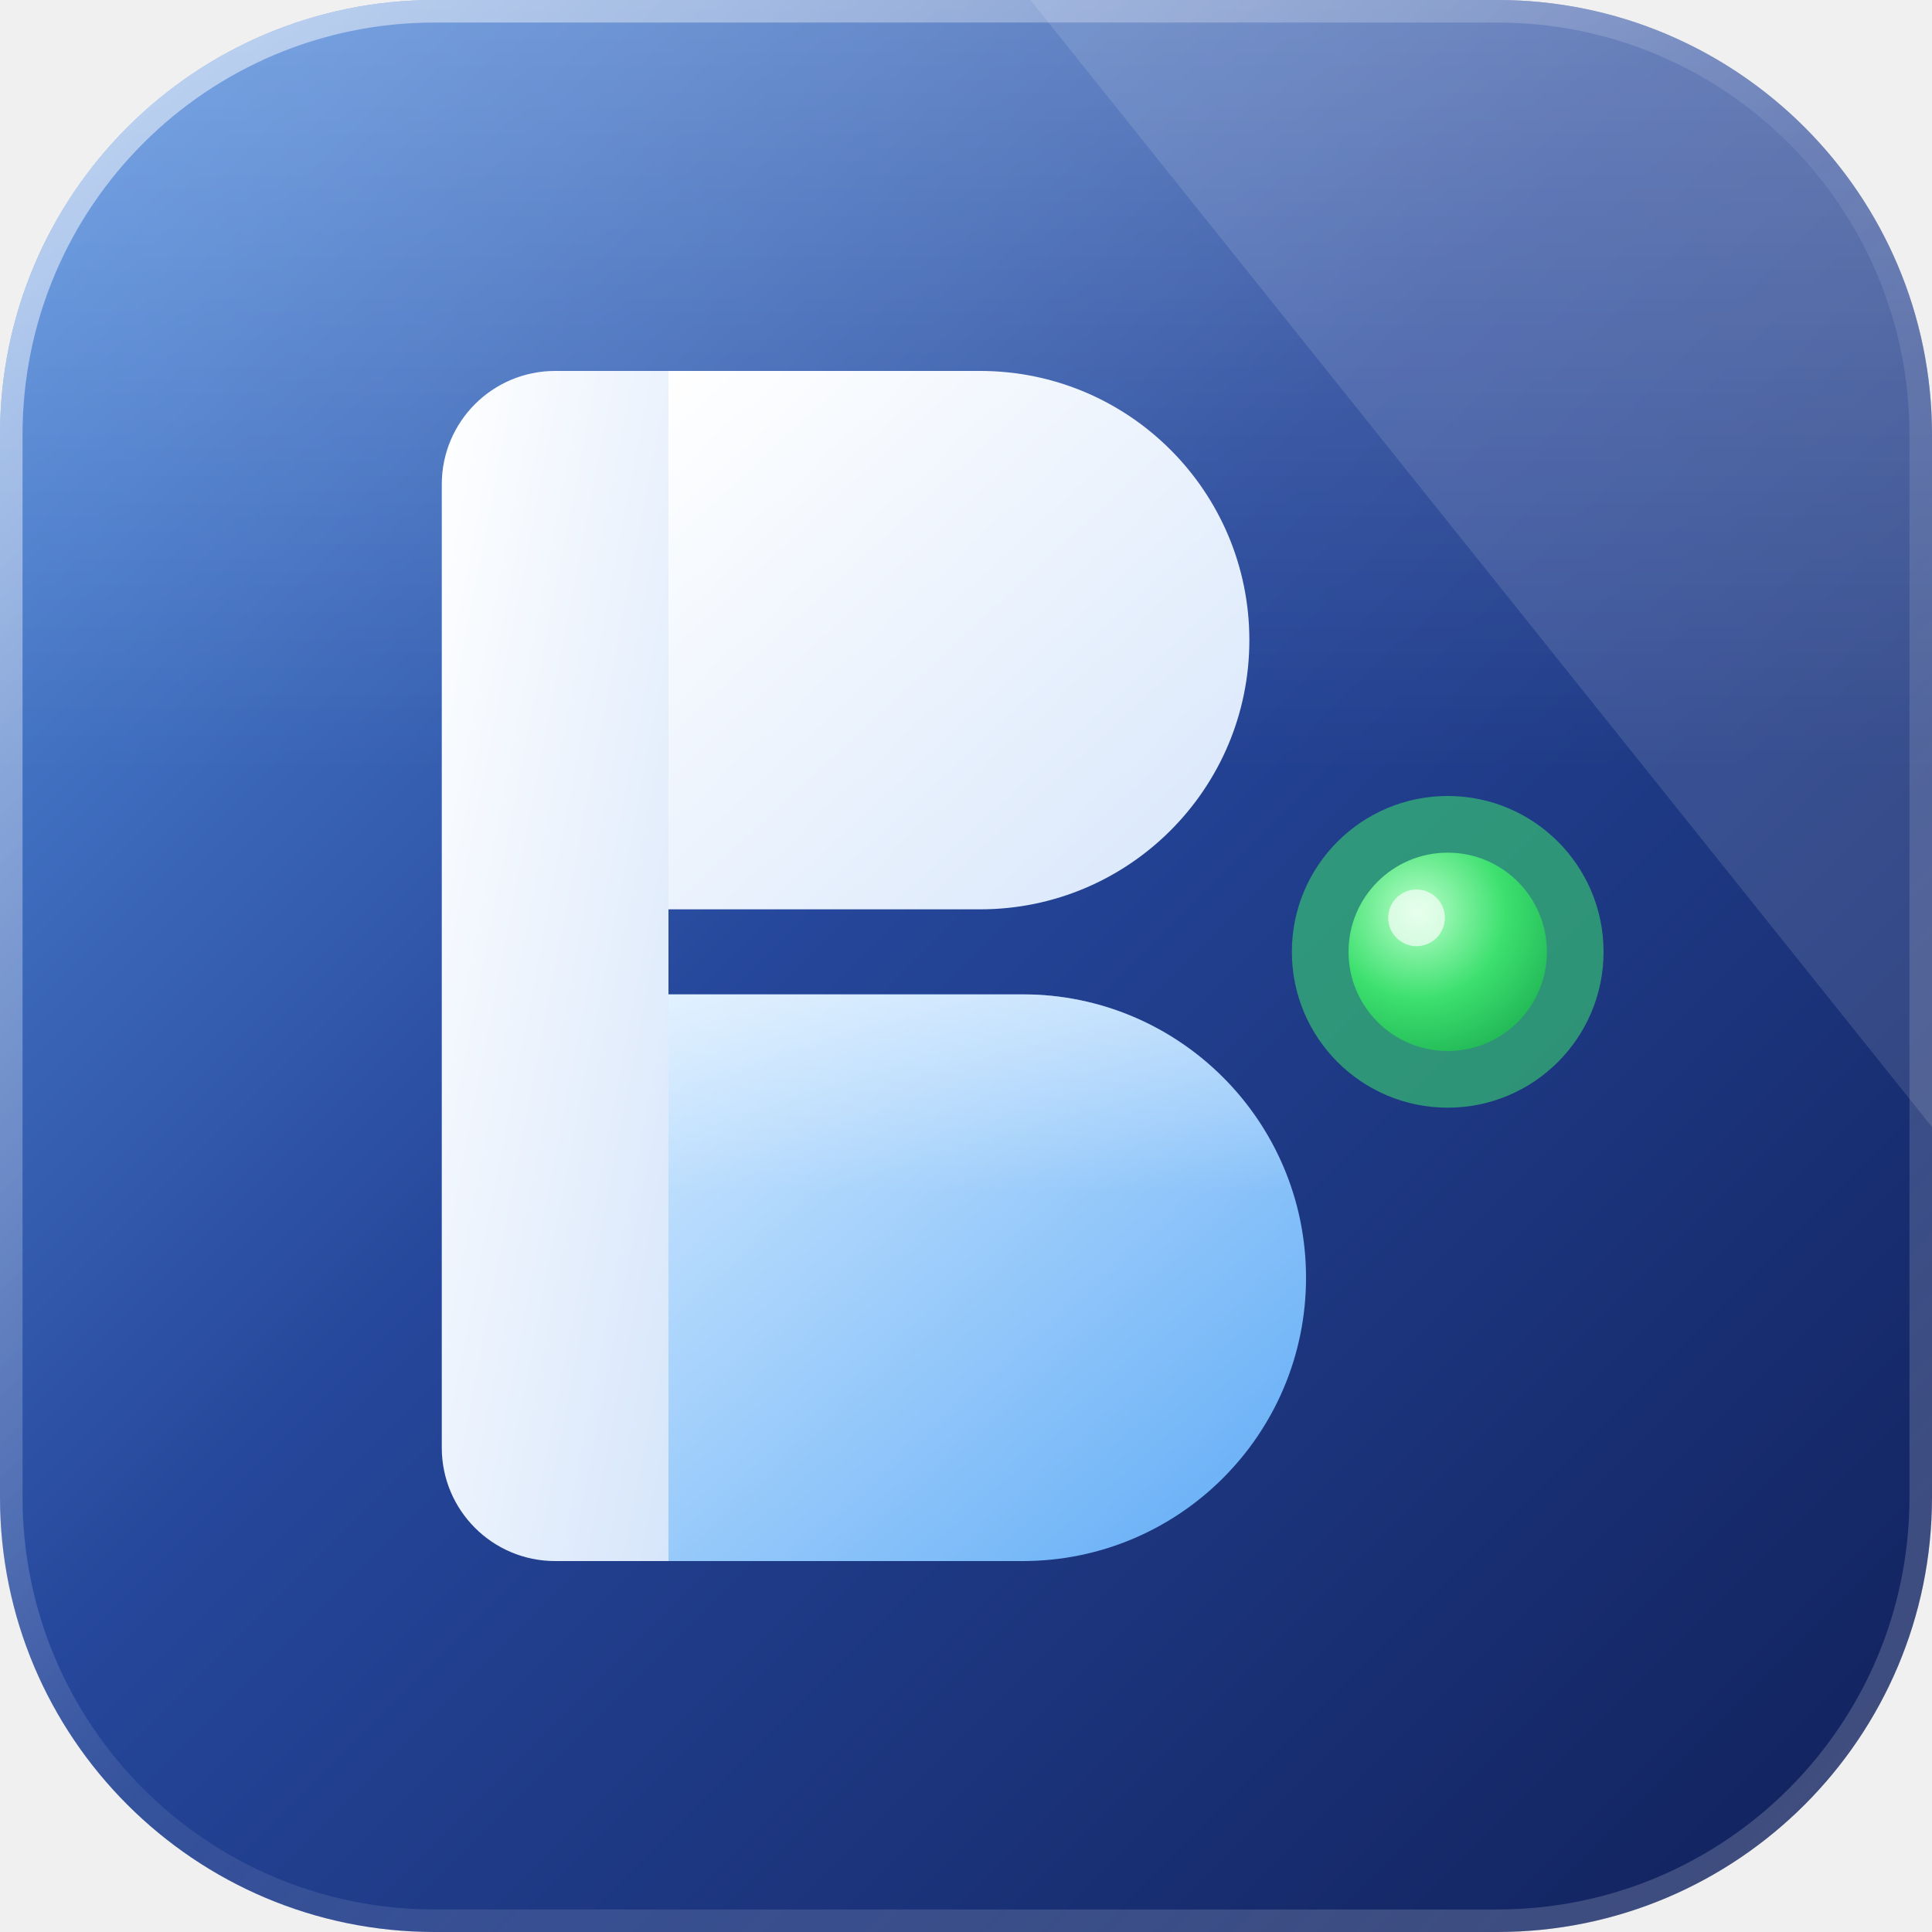
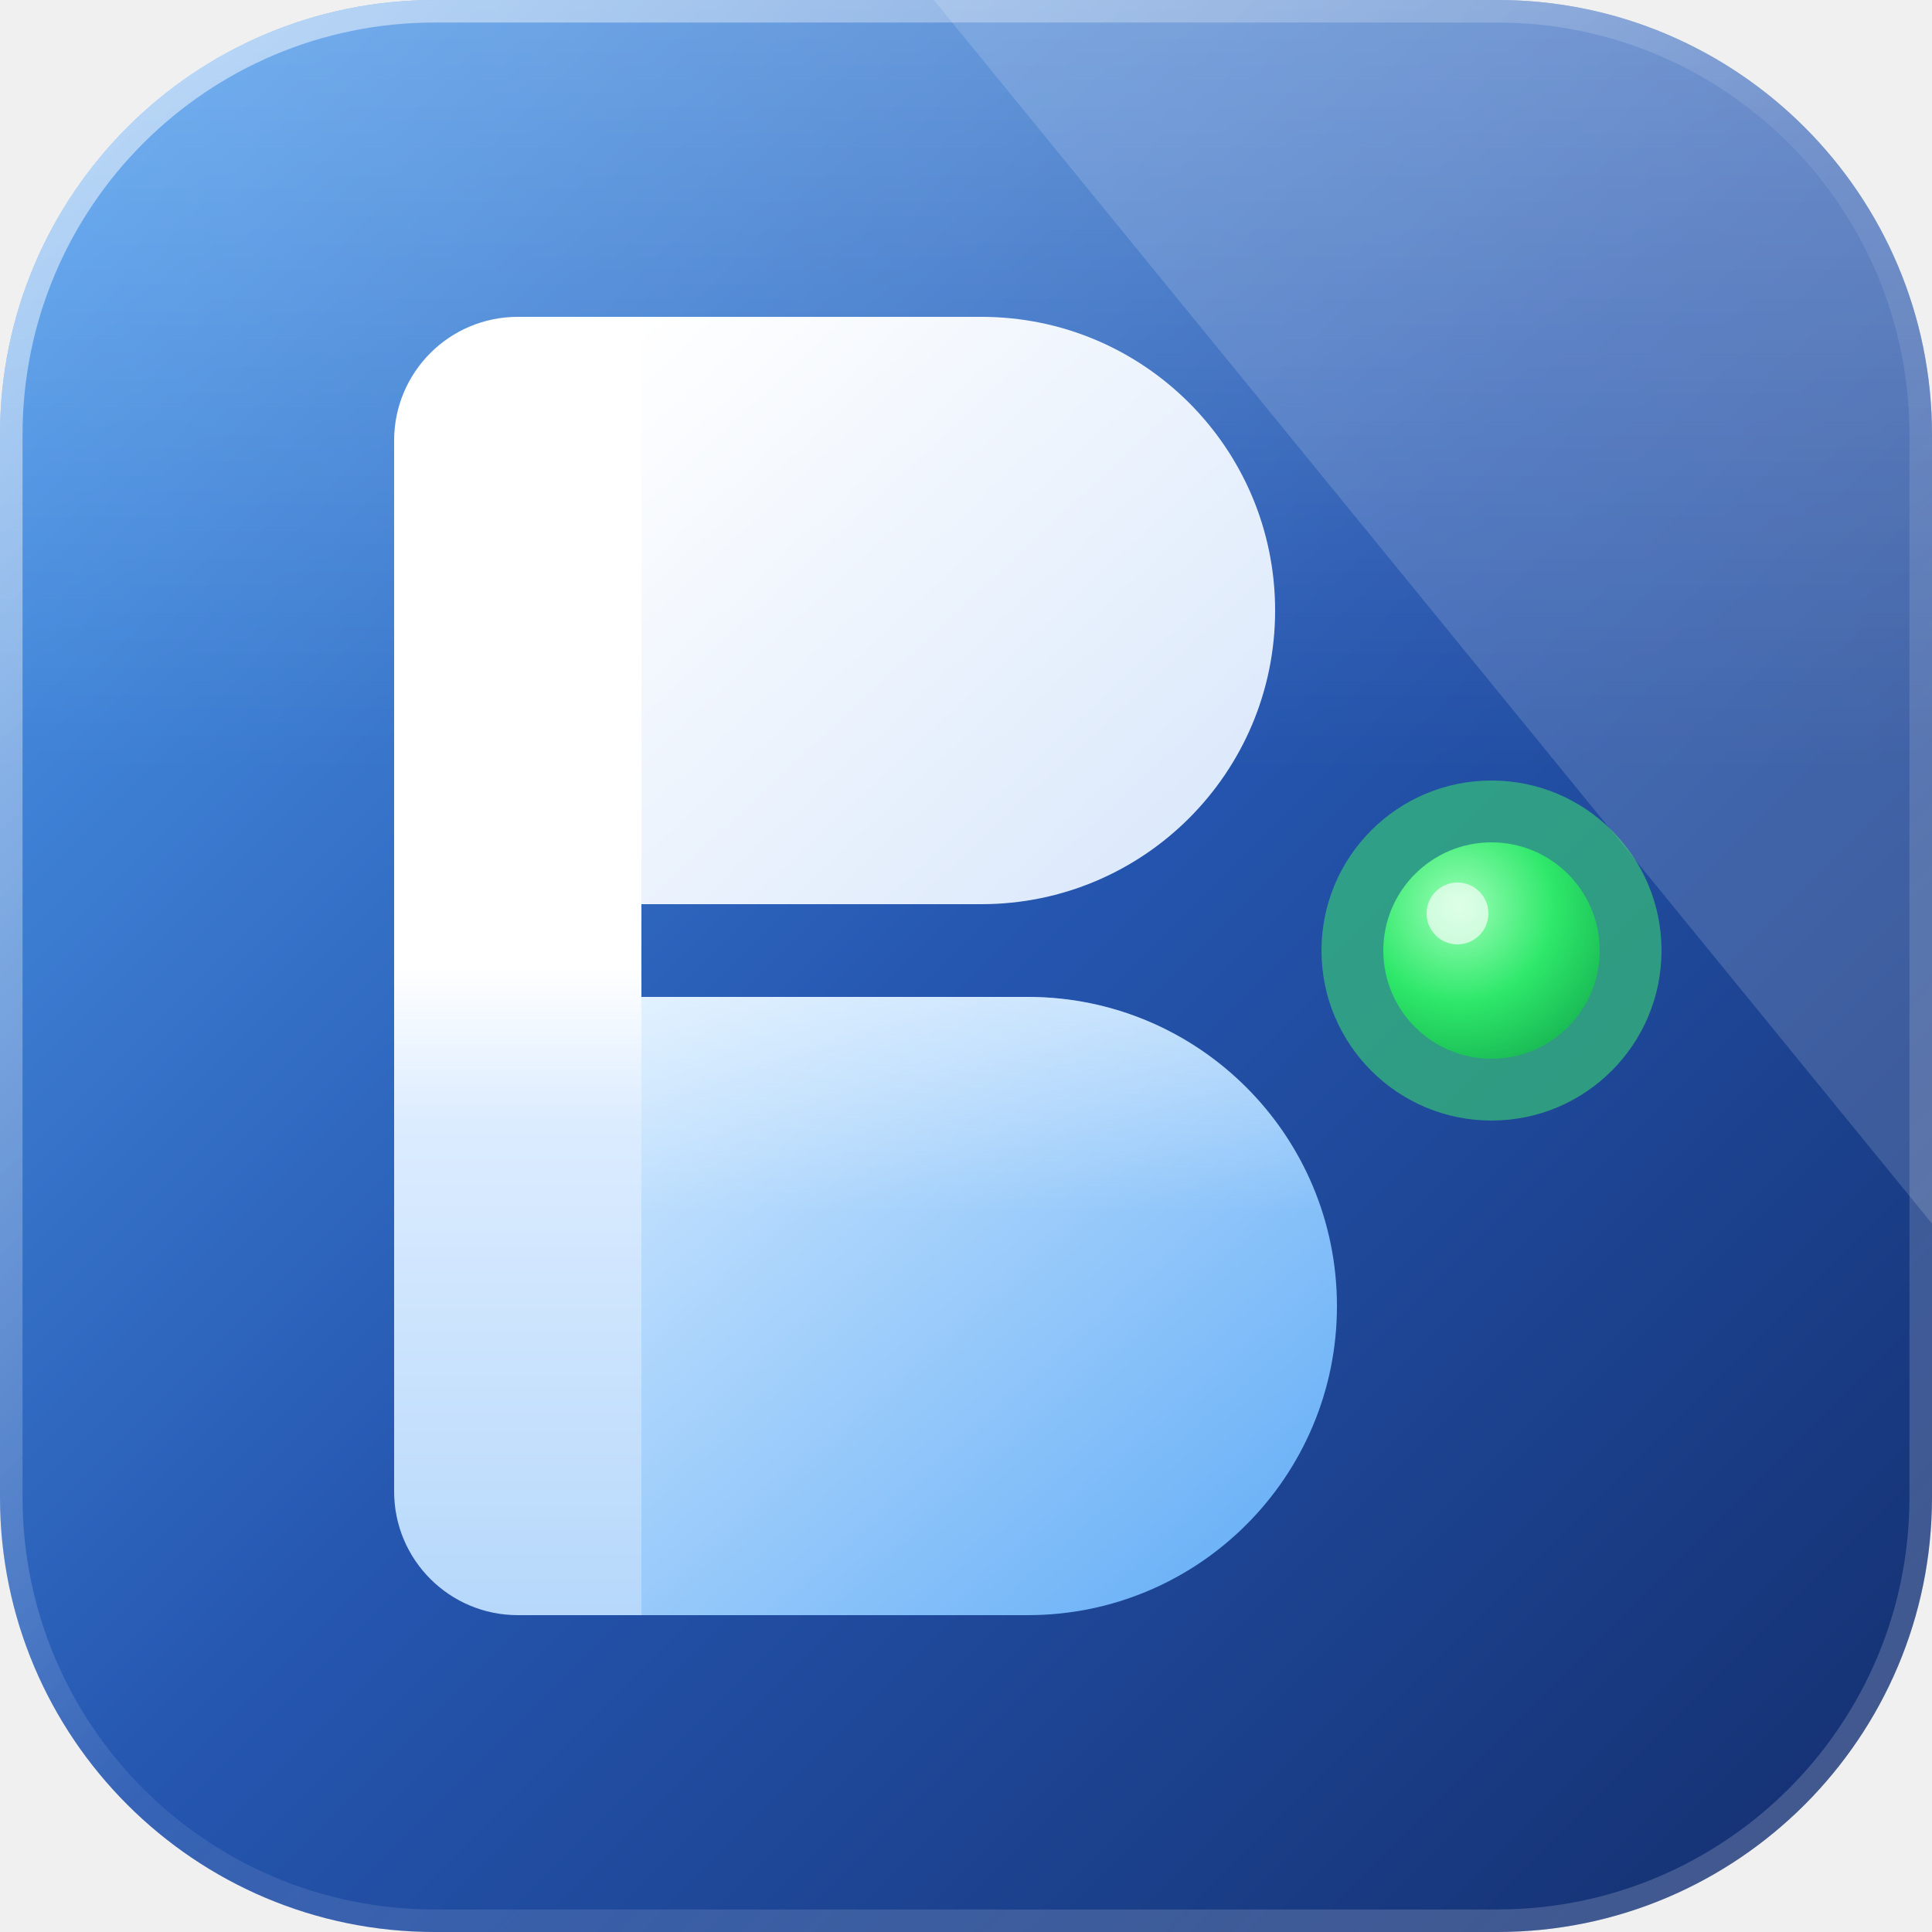
<svg xmlns="http://www.w3.org/2000/svg" width="512" height="512" viewBox="0 0 120 120">
  <defs>
    <linearGradient id="ig" x1="0" y1="0" x2="1" y2="1">
-       <stop offset="0" stop-color="#5a95e4" />
-       <stop offset=".45" stop-color="#25469a" />
-       <stop offset="1" stop-color="#101f58" />
+       <stop offset="0" stop-color="#52a2f2" />
+       <stop offset=".5" stop-color="#2556b0" />
+       <stop offset="1" stop-color="#132d6c" />
    </linearGradient>
    <linearGradient id="ir" x1="0" y1="0" x2="1" y2="1">
      <stop offset="0" stop-color="#fff" stop-opacity=".55" />
      <stop offset=".5" stop-color="#fff" stop-opacity=".08" />
      <stop offset="1" stop-color="#fff" stop-opacity=".2" />
    </linearGradient>
    <linearGradient id="ih" x1="0" y1="0" x2="0" y2="1">
      <stop offset="0" stop-color="#fff" stop-opacity=".22" />
      <stop offset="1" stop-color="#fff" stop-opacity="0" />
    </linearGradient>
    <clipPath id="ic">
      <rect width="120" height="120" rx="27" />
    </clipPath>
  </defs>
  <rect width="120" height="120" rx="27" fill="url(#ig)" />
  <g clip-path="url(#ic)">
    <rect width="120" height="48" fill="url(#ih)" />
-     <path d="M64 0H120V70Z" fill="#fff" fill-opacity=".12" />
+     <path d="M58 0H120V76Z" fill="#fff" fill-opacity=".15" />
  </g>
  <rect x=".7" y=".7" width="118.6" height="118.6" rx="26.3" fill="none" stroke="url(#ir)" stroke-width="1.4" />
-   <g transform="translate(60 60) scale(.88) translate(-65 -60)">
+   <g transform="translate(60 60) scale(.96) translate(-65 -60)">
    <defs>
      <linearGradient id="iw" x1="0" y1="0" x2="1" y2="1">
        <stop offset="0" stop-color="#ffffff" />
        <stop offset="1" stop-color="#d7e6fb" />
+       </linearGradient>
+       <linearGradient id="ik" x1="0" y1="0" x2="0" y2="1">
+         <stop offset="0" stop-color="#ffffff" />
+         <stop offset=".5" stop-color="#ffffff" />
+         <stop offset=".62" stop-color="#dcecff" />
+         <stop offset="1" stop-color="#b6d8fb" />
      </linearGradient>
      <linearGradient id="ib" x1="0" y1="0" x2="1" y2="1">
        <stop offset="0" stop-color="#cfe8ff" />
        <stop offset="1" stop-color="#5fabf6" />
      </linearGradient>
      <linearGradient id="is" x1="0" y1="0" x2="0" y2="1">
        <stop offset="0" stop-color="#fff" stop-opacity=".55" />
        <stop offset="1" stop-color="#fff" stop-opacity="0" />
      </linearGradient>
      <radialGradient id="id" cx=".35" cy=".3" r=".8">
-         <stop offset="0" stop-color="#b8ffc9" />
-         <stop offset=".55" stop-color="#3de06f" />
-         <stop offset="1" stop-color="#1fb454" />
+         <stop offset="0" stop-color="#9dffb8" />
+         <stop offset=".55" stop-color="#2ee86a" />
+         <stop offset="1" stop-color="#17b552" />
      </radialGradient>
      <filter id="ig" x="-80%" y="-80%" width="260%" height="260%">
        <feGaussianBlur stdDeviation="3" />
      </filter>
      <clipPath id="icl">
        <path d="M44 62H69A20 20 0 0 1 69 102H44Z" />
      </clipPath>
    </defs>
-     <path d="M36 18H44V102H36A8 8 0 0 1 28 94V26A8 8 0 0 1 36 18Z" fill="url(#iw)" />
+     <path d="M36 18H44V102H36A8 8 0 0 1 28 94V26A8 8 0 0 1 36 18Z" fill="url(#ik)" />
    <path d="M44 18H66A19 19 0 0 1 66 56H44Z" fill="url(#iw)" />
    <path d="M44 62H69A20 20 0 0 1 69 102H44Z" fill="url(#ib)" />
    <rect x="44" y="62" width="48" height="14" fill="url(#is)" clip-path="url(#icl)" opacity=".7" />
    <circle cx="99" cy="59" r="11" fill="#3de06f" opacity=".55" filter="url(#ig)" />
    <circle cx="99" cy="59" r="7" fill="url(#id)" />
    <circle cx="96.8" cy="56.6" r="2" fill="#fff" fill-opacity=".65" />
  </g>
</svg>
